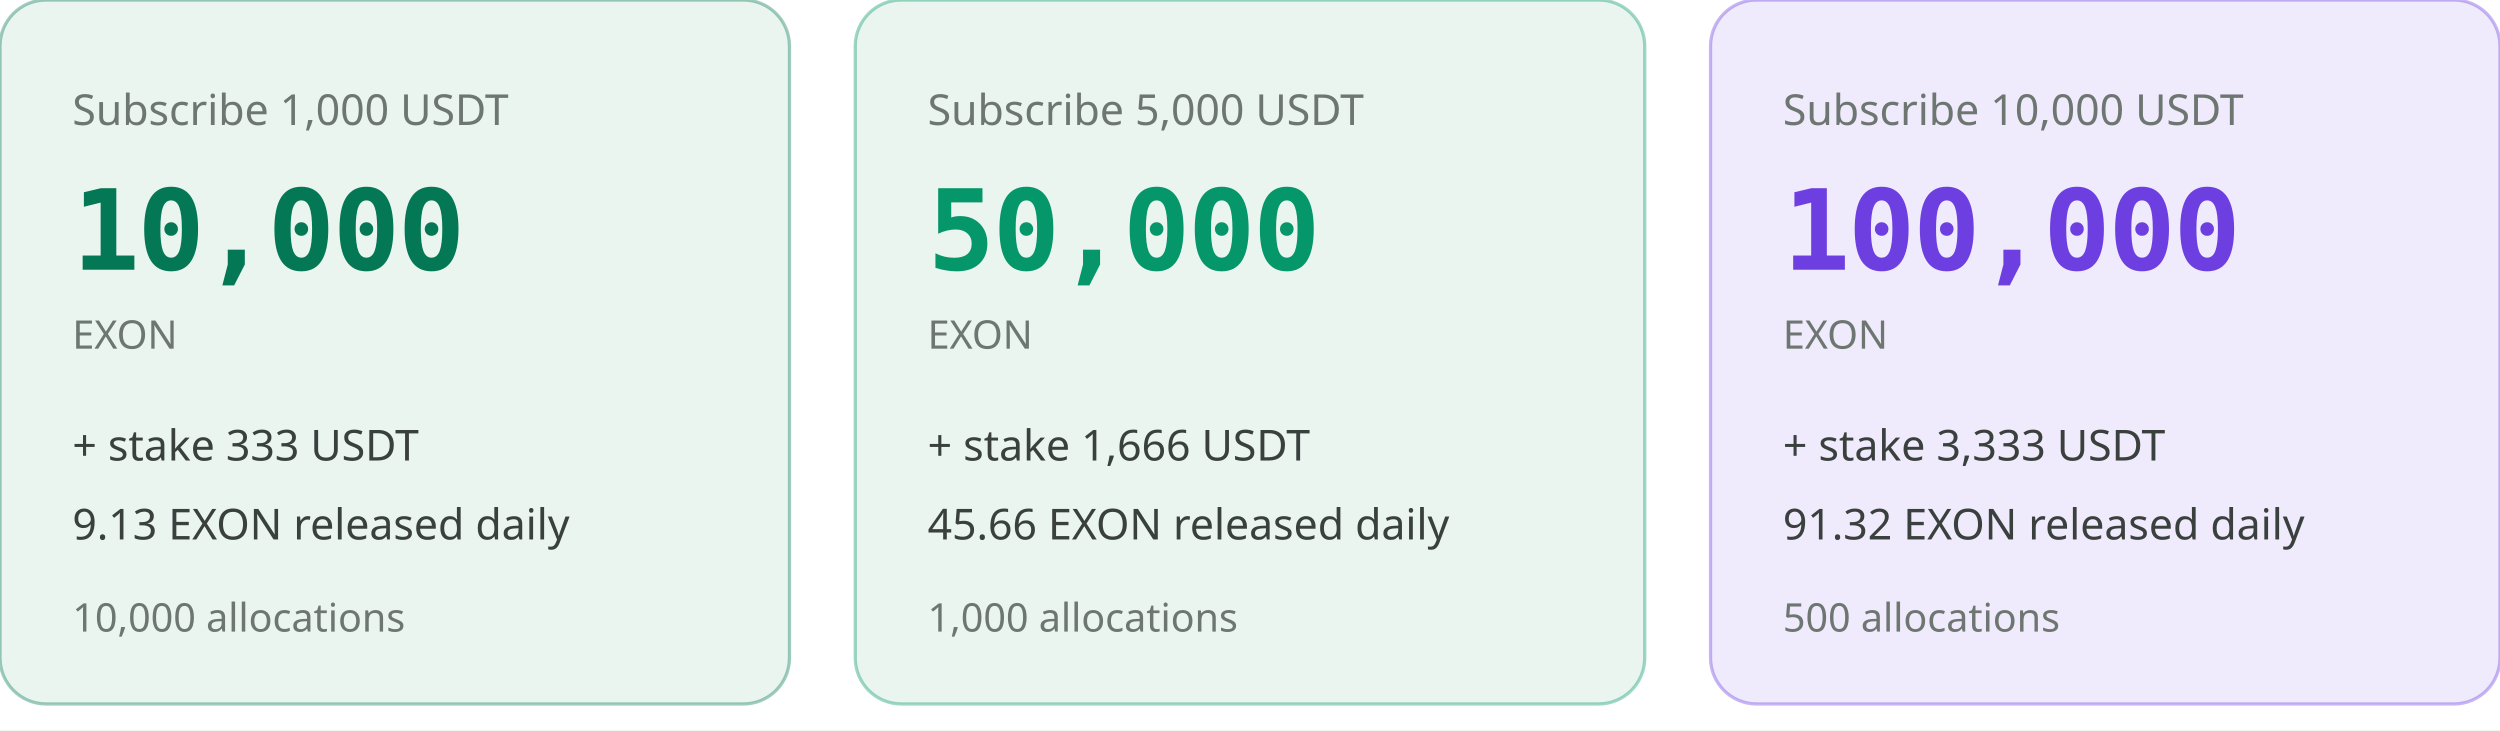
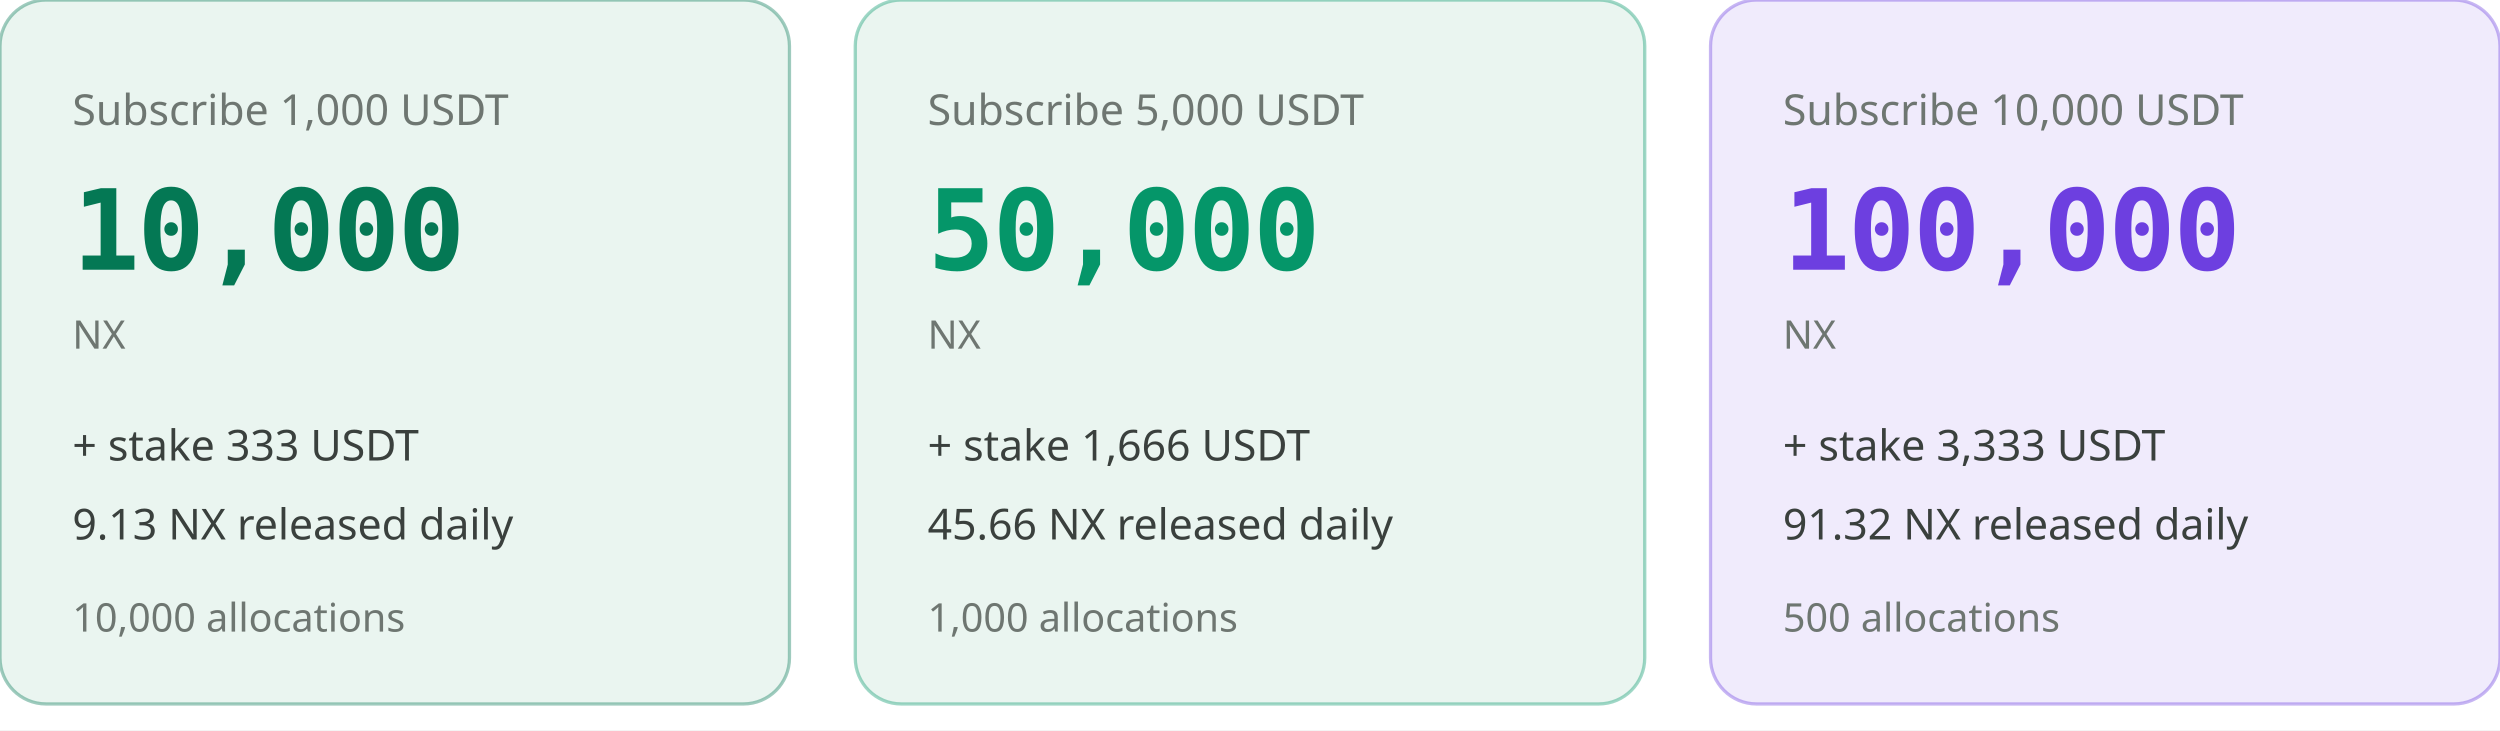
<svg xmlns="http://www.w3.org/2000/svg" viewBox="0 0 760 222" width="760" height="222" style="display:block;background:#FFFFFF">
  <rect width="760" height="222" fill="#FFFFFF" />
  <rect x="0.0" y="0" width="240.0" height="214" rx="14" fill="#EAF5F0" stroke="#047854" stroke-opacity=".38" />
  <text x="22.0" y="38" font-size="13" fill="#6E7671" font-family="'PingFang SC','Hiragino Sans GB','Noto Sans SC',sans-serif" text-anchor="start" font-weight="500" letter-spacing="0">Subscribe 1,000 USDT</text>
  <text x="22.0" y="82" font-size="34" fill="#047854" font-family="'JetBrains Mono','SF Mono',Menlo,monospace" text-anchor="start" font-weight="700" letter-spacing="-.02em">10,000</text>
-   <text x="22.0" y="106" font-size="12" fill="#6E7671" font-family="'PingFang SC','Hiragino Sans GB','Noto Sans SC',sans-serif" text-anchor="start" font-weight="400" letter-spacing="0">EXON</text>
+   <text x="22.0" y="106" font-size="12" fill="#6E7671" font-family="'PingFang SC','Hiragino Sans GB','Noto Sans SC',sans-serif" text-anchor="start" font-weight="400" letter-spacing="0">NX</text>
  <text x="22.0" y="140" font-size="13" fill="#3A403D" font-family="'PingFang SC','Hiragino Sans GB','Noto Sans SC',sans-serif" text-anchor="start" font-weight="500" letter-spacing="0">+ stake 333 USDT</text>
-   <text x="22.0" y="164" font-size="13" fill="#3A403D" font-family="'PingFang SC','Hiragino Sans GB','Noto Sans SC',sans-serif" text-anchor="start" font-weight="500" letter-spacing="0">9.13 EXON released daily</text>
+   <text x="22.0" y="164" font-size="13" fill="#3A403D" font-family="'PingFang SC','Hiragino Sans GB','Noto Sans SC',sans-serif" text-anchor="start" font-weight="500" letter-spacing="0">9.13 NX released daily</text>
  <text x="22.0" y="192" font-size="12" fill="#6E7671" font-family="'PingFang SC','Hiragino Sans GB','Noto Sans SC',sans-serif" text-anchor="start" font-weight="400" letter-spacing="0">10,000 allocations</text>
  <rect x="260.0" y="0" width="240.0" height="214" rx="14" fill="#EAF5F0" stroke="#059669" stroke-opacity=".38" />
  <text x="282.0" y="38" font-size="13" fill="#6E7671" font-family="'PingFang SC','Hiragino Sans GB','Noto Sans SC',sans-serif" text-anchor="start" font-weight="500" letter-spacing="0">Subscribe 5,000 USDT</text>
  <text x="282.0" y="82" font-size="34" fill="#059669" font-family="'JetBrains Mono','SF Mono',Menlo,monospace" text-anchor="start" font-weight="700" letter-spacing="-.02em">50,000</text>
-   <text x="282.0" y="106" font-size="12" fill="#6E7671" font-family="'PingFang SC','Hiragino Sans GB','Noto Sans SC',sans-serif" text-anchor="start" font-weight="400" letter-spacing="0">EXON</text>
+   <text x="282.0" y="106" font-size="12" fill="#6E7671" font-family="'PingFang SC','Hiragino Sans GB','Noto Sans SC',sans-serif" text-anchor="start" font-weight="400" letter-spacing="0">NX</text>
  <text x="282.0" y="140" font-size="13" fill="#3A403D" font-family="'PingFang SC','Hiragino Sans GB','Noto Sans SC',sans-serif" text-anchor="start" font-weight="500" letter-spacing="0">+ stake 1,666 USDT</text>
-   <text x="282.0" y="164" font-size="13" fill="#3A403D" font-family="'PingFang SC','Hiragino Sans GB','Noto Sans SC',sans-serif" text-anchor="start" font-weight="500" letter-spacing="0">45.66 EXON released daily</text>
+   <text x="282.0" y="164" font-size="13" fill="#3A403D" font-family="'PingFang SC','Hiragino Sans GB','Noto Sans SC',sans-serif" text-anchor="start" font-weight="500" letter-spacing="0">45.66 NX released daily</text>
  <text x="282.0" y="192" font-size="12" fill="#6E7671" font-family="'PingFang SC','Hiragino Sans GB','Noto Sans SC',sans-serif" text-anchor="start" font-weight="400" letter-spacing="0">1,000 allocations</text>
  <rect x="520.0" y="0" width="240.0" height="214" rx="14" fill="#F0EBFC" stroke="#6D3FE0" stroke-opacity=".38" />
  <text x="542.0" y="38" font-size="13" fill="#6E7671" font-family="'PingFang SC','Hiragino Sans GB','Noto Sans SC',sans-serif" text-anchor="start" font-weight="500" letter-spacing="0">Subscribe 10,000 USDT</text>
  <text x="542.0" y="82" font-size="34" fill="#6D3FE0" font-family="'JetBrains Mono','SF Mono',Menlo,monospace" text-anchor="start" font-weight="700" letter-spacing="-.02em">100,000</text>
-   <text x="542.0" y="106" font-size="12" fill="#6E7671" font-family="'PingFang SC','Hiragino Sans GB','Noto Sans SC',sans-serif" text-anchor="start" font-weight="400" letter-spacing="0">EXON</text>
+   <text x="542.0" y="106" font-size="12" fill="#6E7671" font-family="'PingFang SC','Hiragino Sans GB','Noto Sans SC',sans-serif" text-anchor="start" font-weight="400" letter-spacing="0">NX</text>
  <text x="542.0" y="140" font-size="13" fill="#3A403D" font-family="'PingFang SC','Hiragino Sans GB','Noto Sans SC',sans-serif" text-anchor="start" font-weight="500" letter-spacing="0">+ stake 3,333 USDT</text>
-   <text x="542.0" y="164" font-size="13" fill="#3A403D" font-family="'PingFang SC','Hiragino Sans GB','Noto Sans SC',sans-serif" text-anchor="start" font-weight="500" letter-spacing="0">91.32 EXON released daily</text>
+   <text x="542.0" y="164" font-size="13" fill="#3A403D" font-family="'PingFang SC','Hiragino Sans GB','Noto Sans SC',sans-serif" text-anchor="start" font-weight="500" letter-spacing="0">91.32 NX released daily</text>
  <text x="542.0" y="192" font-size="12" fill="#6E7671" font-family="'PingFang SC','Hiragino Sans GB','Noto Sans SC',sans-serif" text-anchor="start" font-weight="400" letter-spacing="0">500 allocations</text>
</svg>
